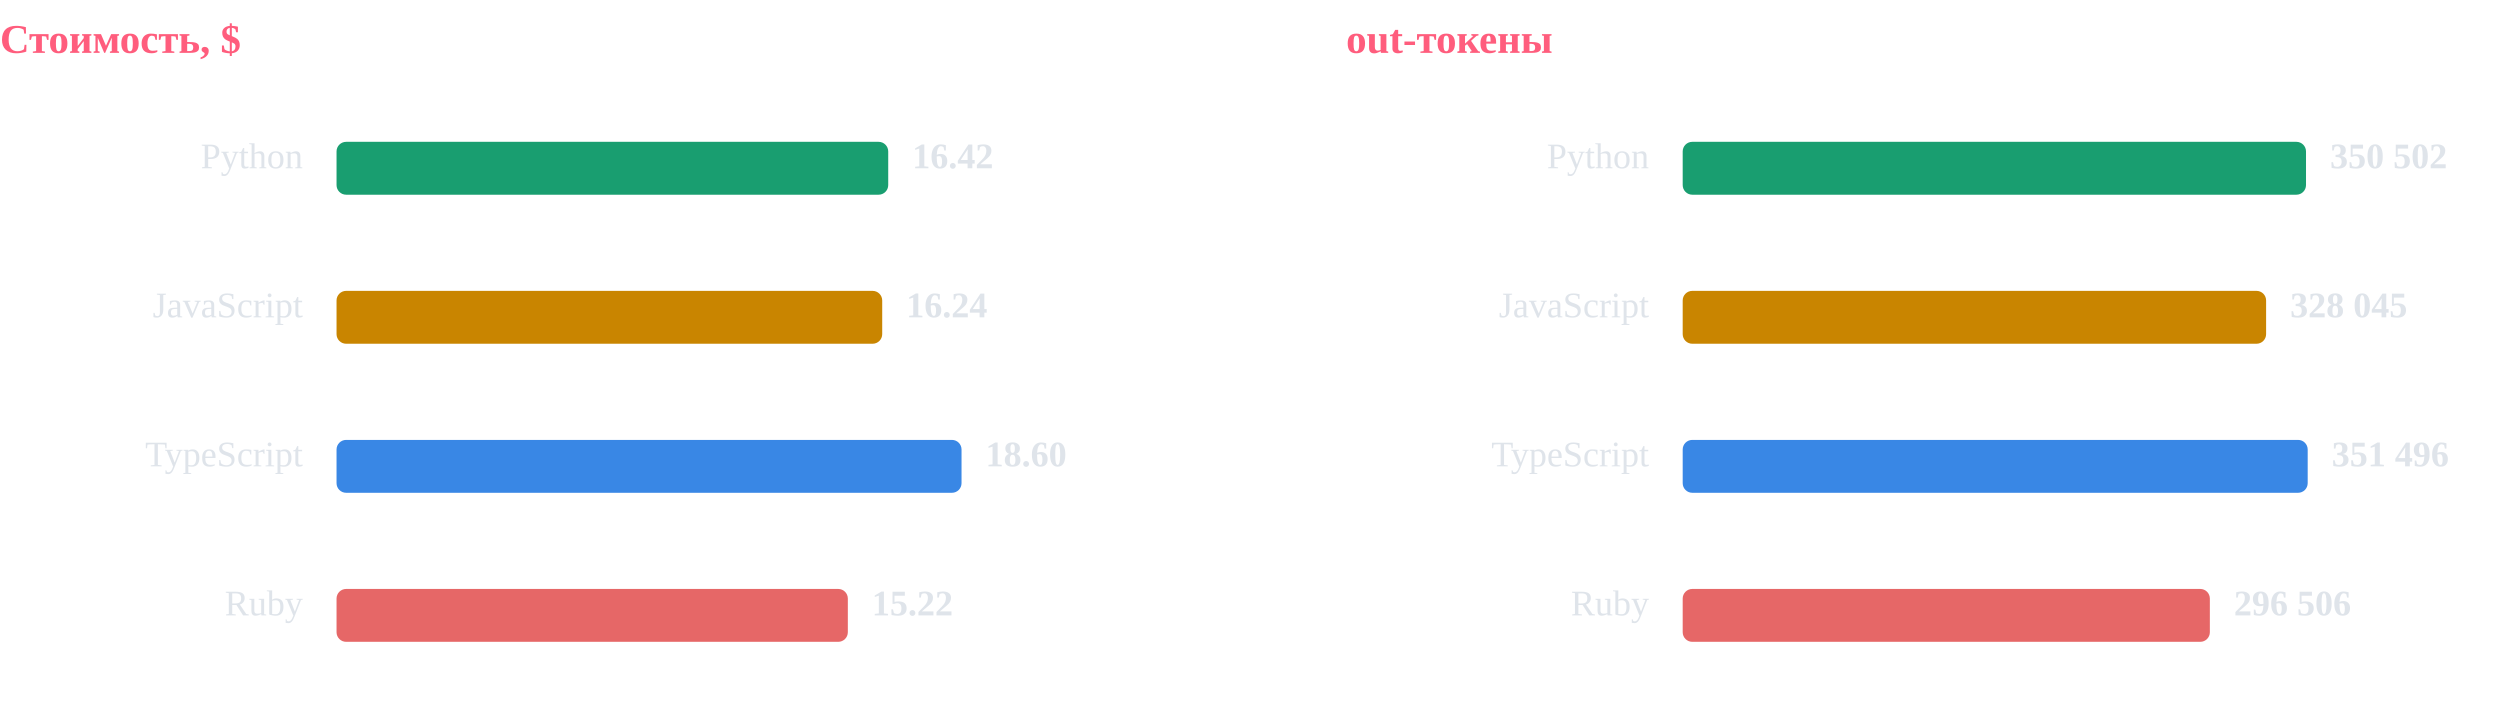
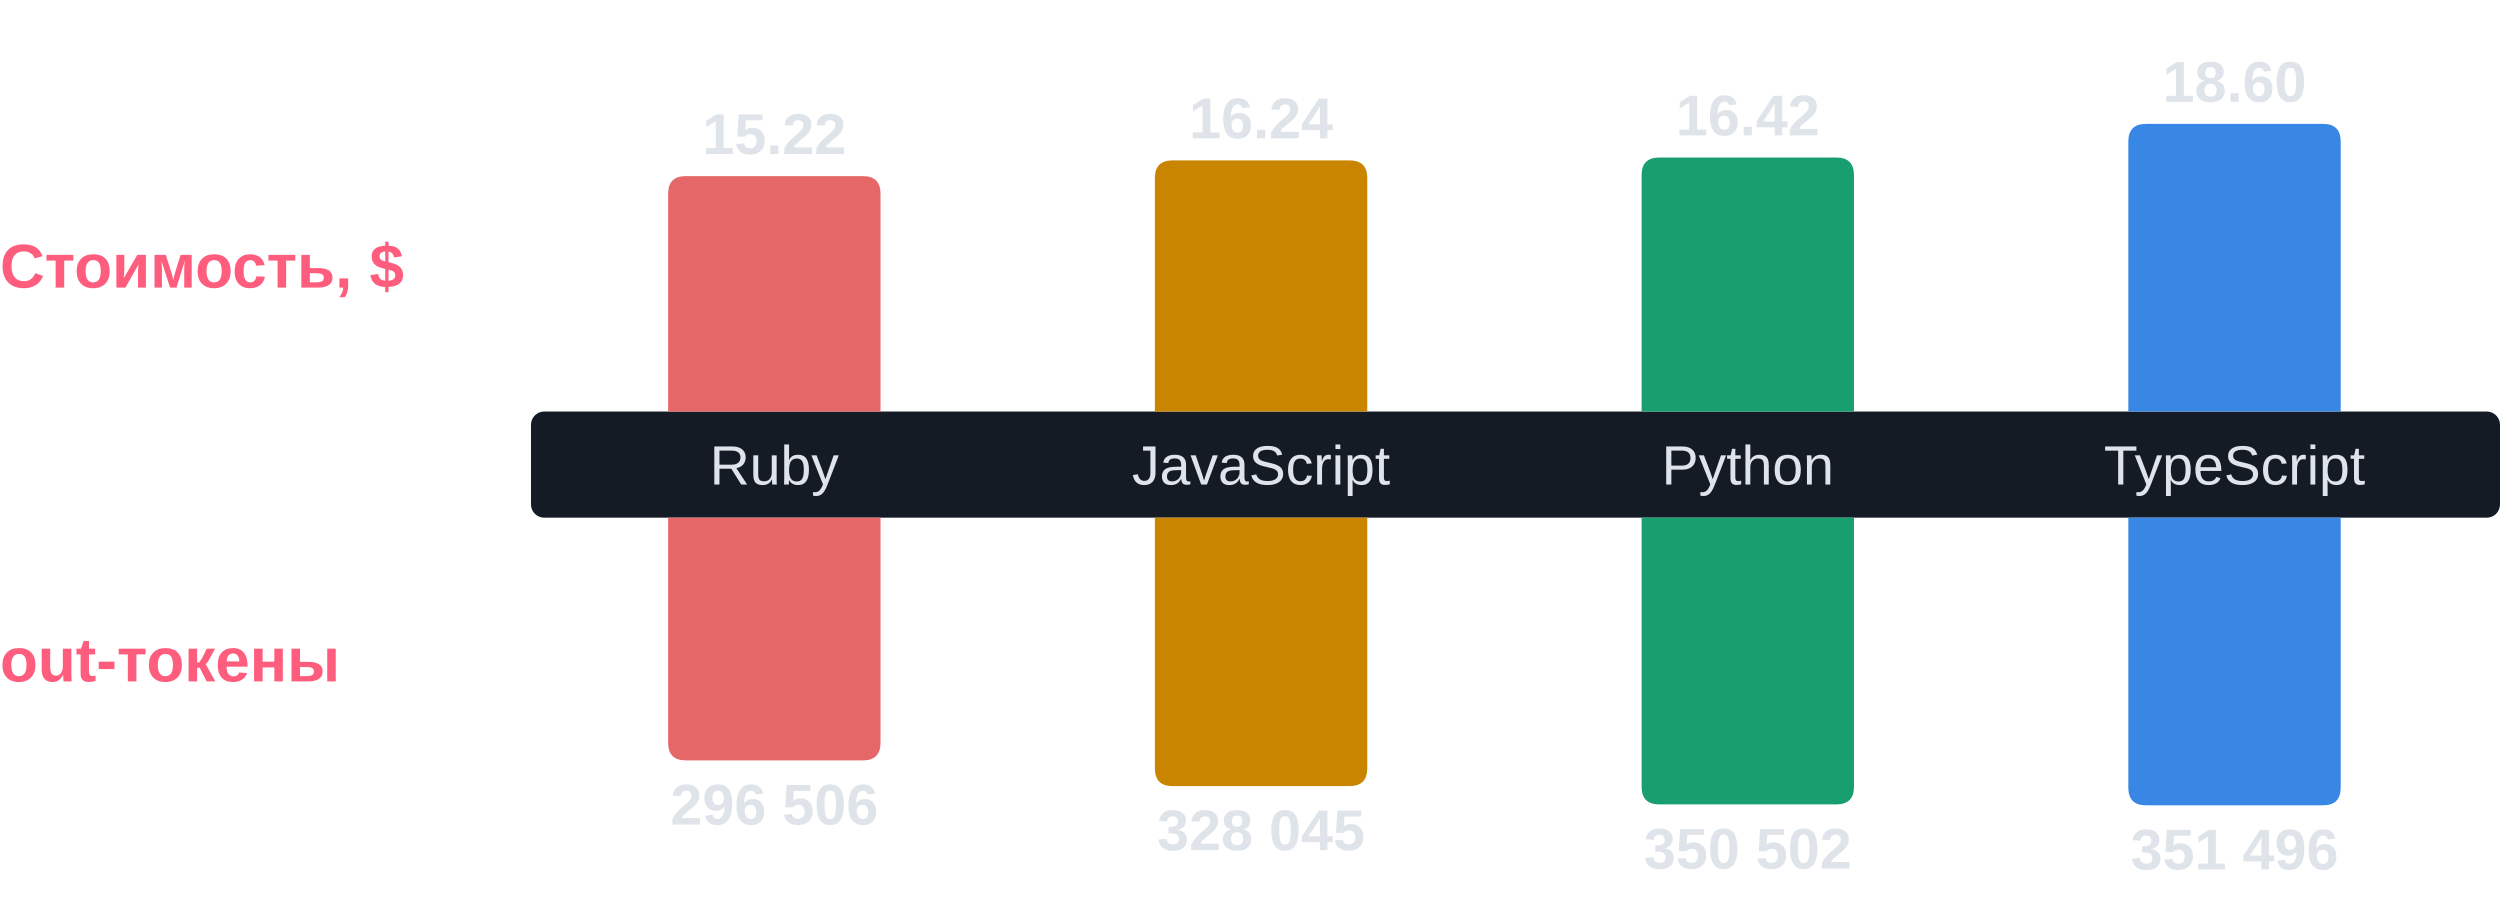
- <svg xmlns="http://www.w3.org/2000/svg" viewBox="0 0 1040 300" role="img" aria-label="Итого по языку за 44 канонических прогона: стоимость в долларах — Python 16.42, JavaScript 16.24, TypeScript 18.60, Ruby 15.22; out-токены — Python 350502, JavaScript 328045, TypeScript 351496, Ruby 296506">
-   <text x="0" y="22" font-size="17" font-weight="700" fill="#ff5d7d">Стоимость, $</text>
-   <text x="126" y="70" text-anchor="end" font-size="15" fill="#dfe4ea">Python</text>
-   <rect x="140" y="59" width="229.5" height="22" rx="4" fill="#199e70" />
-   <text x="379.5" y="70" font-size="15" font-weight="700" fill="#dfe4ea">16.42</text>
-   <text x="126" y="132" text-anchor="end" font-size="15" fill="#dfe4ea">JavaScript</text>
-   <rect x="140" y="121" width="227.0" height="22" rx="4" fill="#c98500" />
-   <text x="377" y="132" font-size="15" font-weight="700" fill="#dfe4ea">16.24</text>
-   <text x="126" y="194" text-anchor="end" font-size="15" fill="#dfe4ea">TypeScript</text>
-   <rect x="140" y="183" width="260.0" height="22" rx="4" fill="#3987e5" />
-   <text x="410" y="194" font-size="15" font-weight="700" fill="#dfe4ea">18.60</text>
-   <text x="126" y="256" text-anchor="end" font-size="15" fill="#dfe4ea">Ruby</text>
-   <rect x="140" y="245" width="212.7" height="22" rx="4" fill="#e66767" />
-   <text x="362.7" y="256" font-size="15" font-weight="700" fill="#dfe4ea">15.22</text>
-   <text x="560" y="22" font-size="17" font-weight="700" fill="#ff5d7d">out-токены</text>
-   <text x="686" y="70" text-anchor="end" font-size="15" fill="#dfe4ea">Python</text>
-   <rect x="700" y="59" width="259.3" height="22" rx="4" fill="#199e70" />
-   <text x="969.3" y="70" font-size="15" font-weight="700" fill="#dfe4ea">350 502</text>
-   <text x="686" y="132" text-anchor="end" font-size="15" fill="#dfe4ea">JavaScript</text>
-   <rect x="700" y="121" width="242.7" height="22" rx="4" fill="#c98500" />
-   <text x="952.7" y="132" font-size="15" font-weight="700" fill="#dfe4ea">328 045</text>
-   <text x="686" y="194" text-anchor="end" font-size="15" fill="#dfe4ea">TypeScript</text>
-   <rect x="700" y="183" width="260.0" height="22" rx="4" fill="#3987e5" />
-   <text x="970" y="194" font-size="15" font-weight="700" fill="#dfe4ea">351 496</text>
-   <text x="686" y="256" text-anchor="end" font-size="15" fill="#dfe4ea">Ruby</text>
-   <rect x="700" y="245" width="219.3" height="22" rx="4" fill="#e66767" />
-   <text x="929.3" y="256" font-size="15" font-weight="700" fill="#dfe4ea">296 506</text>
+ <svg xmlns="http://www.w3.org/2000/svg" font-family="'Helvetica Neue', Arial, 'Liberation Sans', sans-serif" viewBox="0 0 1130 410" role="img" aria-label="Итого по языку за 44 канонических прогона, зеркальная гистограмма: сверху стоимость в долларах — Python 16.42, JavaScript 16.24, TypeScript 18.60, Ruby 15.22; снизу out-токены — Python 350502, JavaScript 328045, TypeScript 351496, Ruby 296506">
+   <rect x="240" y="186" width="890" height="48" rx="6" fill="#141b24" />
+   <text x="0" y="130" font-size="28" font-weight="700" fill="#ff5d7d">Стоимость, $</text>
+   <text x="0" y="308" font-size="28" font-weight="700" fill="#ff5d7d">out-токены</text>
+   <path d="M302,186 L302,87.6 Q302,79.6 310,79.6 L390,79.6 Q398,79.6 398,87.6 L398,186 Z" fill="#e66767" />
+   <text x="350" y="69.6" text-anchor="middle" font-size="26" font-weight="700" fill="#dfe4ea">15.22</text>
+   <text x="350" y="219" text-anchor="middle" font-size="25" fill="#dfe4ea">Ruby</text>
+   <path d="M302,234 L302,335.7 Q302,343.7 310,343.7 L390,343.7 Q398,343.7 398,335.7 L398,234 Z" fill="#e66767" />
+   <text x="350" y="372.7" text-anchor="middle" font-size="26" font-weight="700" fill="#dfe4ea">296 506</text>
+   <path d="M522,186 L522,80.5 Q522,72.5 530,72.5 L610,72.5 Q618,72.5 618,80.5 L618,186 Z" fill="#c98500" />
+   <text x="570" y="62.5" text-anchor="middle" font-size="26" font-weight="700" fill="#dfe4ea">16.24</text>
+   <text x="570" y="219" text-anchor="middle" font-size="25" fill="#dfe4ea">JavaScript</text>
+   <path d="M522,234 L522,347.3 Q522,355.3 530,355.3 L610,355.3 Q618,355.3 618,347.3 L618,234 Z" fill="#c98500" />
+   <text x="570" y="384.3" text-anchor="middle" font-size="26" font-weight="700" fill="#dfe4ea">328 045</text>
+   <path d="M742,186 L742,79.2 Q742,71.2 750,71.2 L830,71.2 Q838,71.2 838,79.2 L838,186 Z" fill="#199e70" />
+   <text x="790" y="61.2" text-anchor="middle" font-size="26" font-weight="700" fill="#dfe4ea">16.42</text>
+   <text x="790" y="219" text-anchor="middle" font-size="25" fill="#dfe4ea">Python</text>
+   <path d="M742,234 L742,355.6 Q742,363.6 750,363.6 L830,363.6 Q838,363.6 838,355.6 L838,234 Z" fill="#199e70" />
+   <text x="790" y="392.6" text-anchor="middle" font-size="26" font-weight="700" fill="#dfe4ea">350 502</text>
+   <path d="M962,186 L962,64.0 Q962,56.0 970,56.0 L1050,56.0 Q1058,56.0 1058,64.0 L1058,186 Z" fill="#3987e5" />
+   <text x="1010" y="46.0" text-anchor="middle" font-size="26" font-weight="700" fill="#dfe4ea">18.60</text>
+   <text x="1010" y="219" text-anchor="middle" font-size="25" fill="#dfe4ea">TypeScript</text>
+   <path d="M962,234 L962,356.0 Q962,364.0 970,364.0 L1050,364.0 Q1058,364.0 1058,356.0 L1058,234 Z" fill="#3987e5" />
+   <text x="1010" y="393.0" text-anchor="middle" font-size="26" font-weight="700" fill="#dfe4ea">351 496</text>
</svg>
